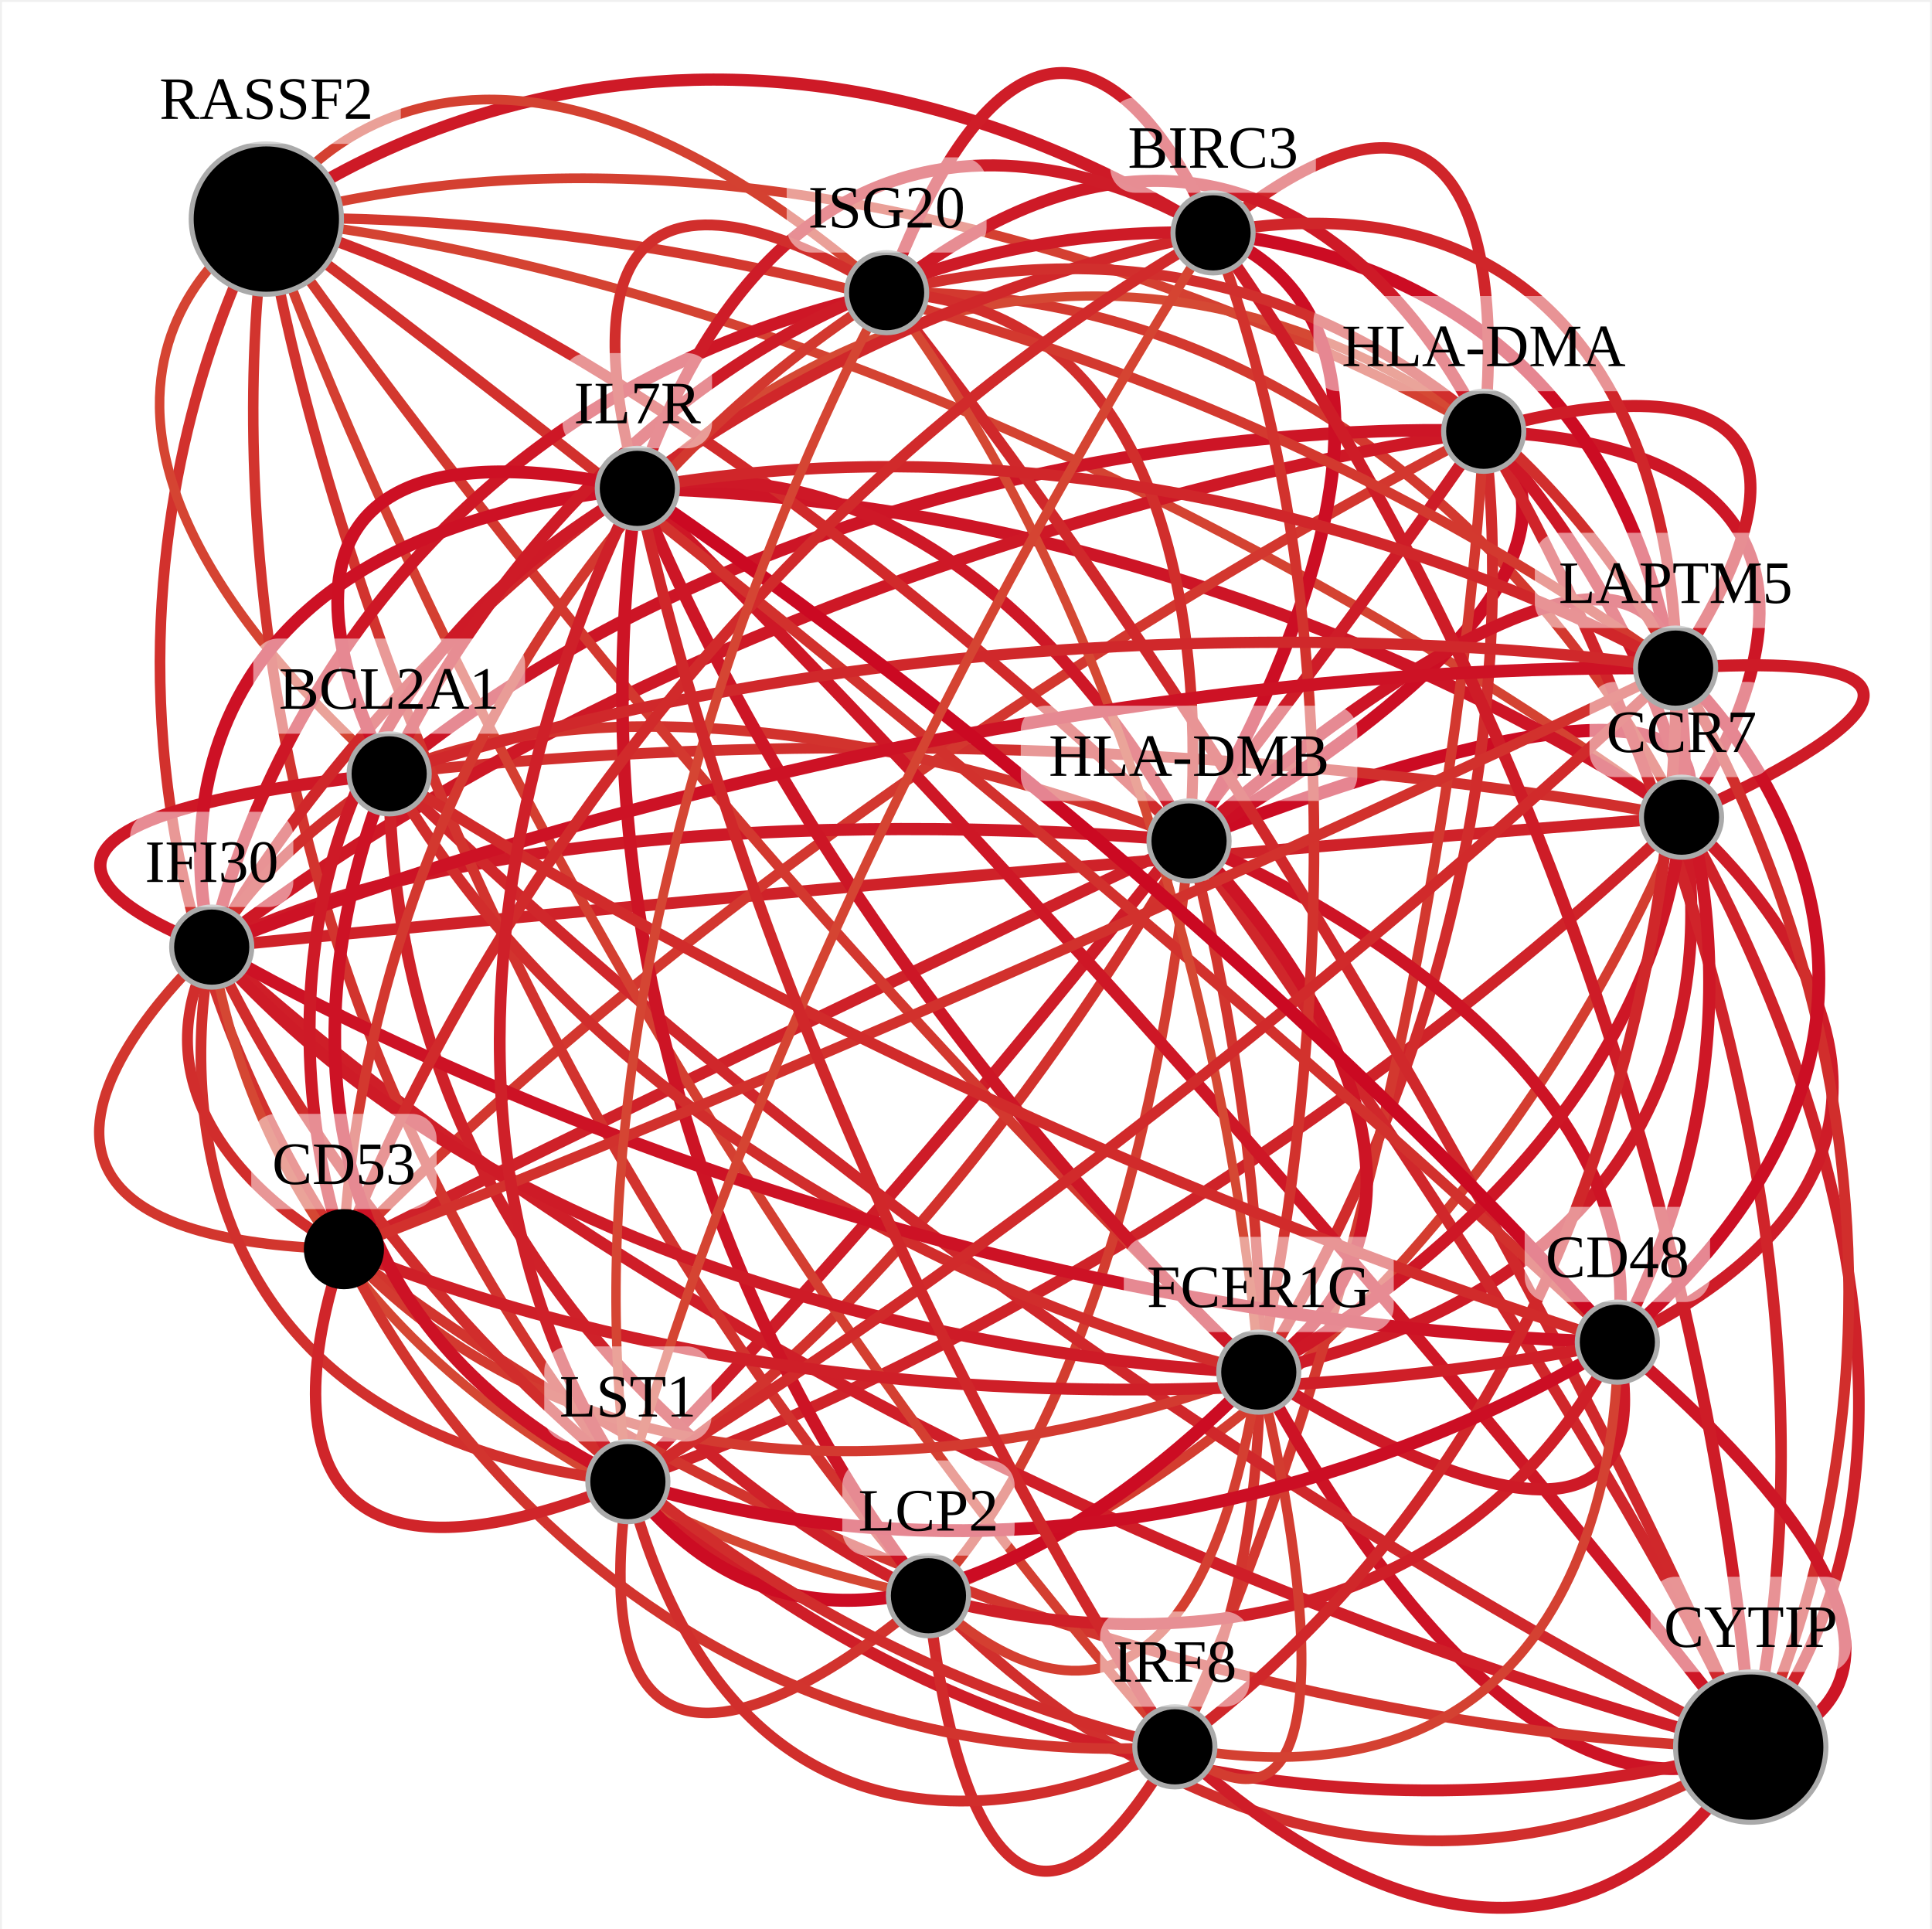
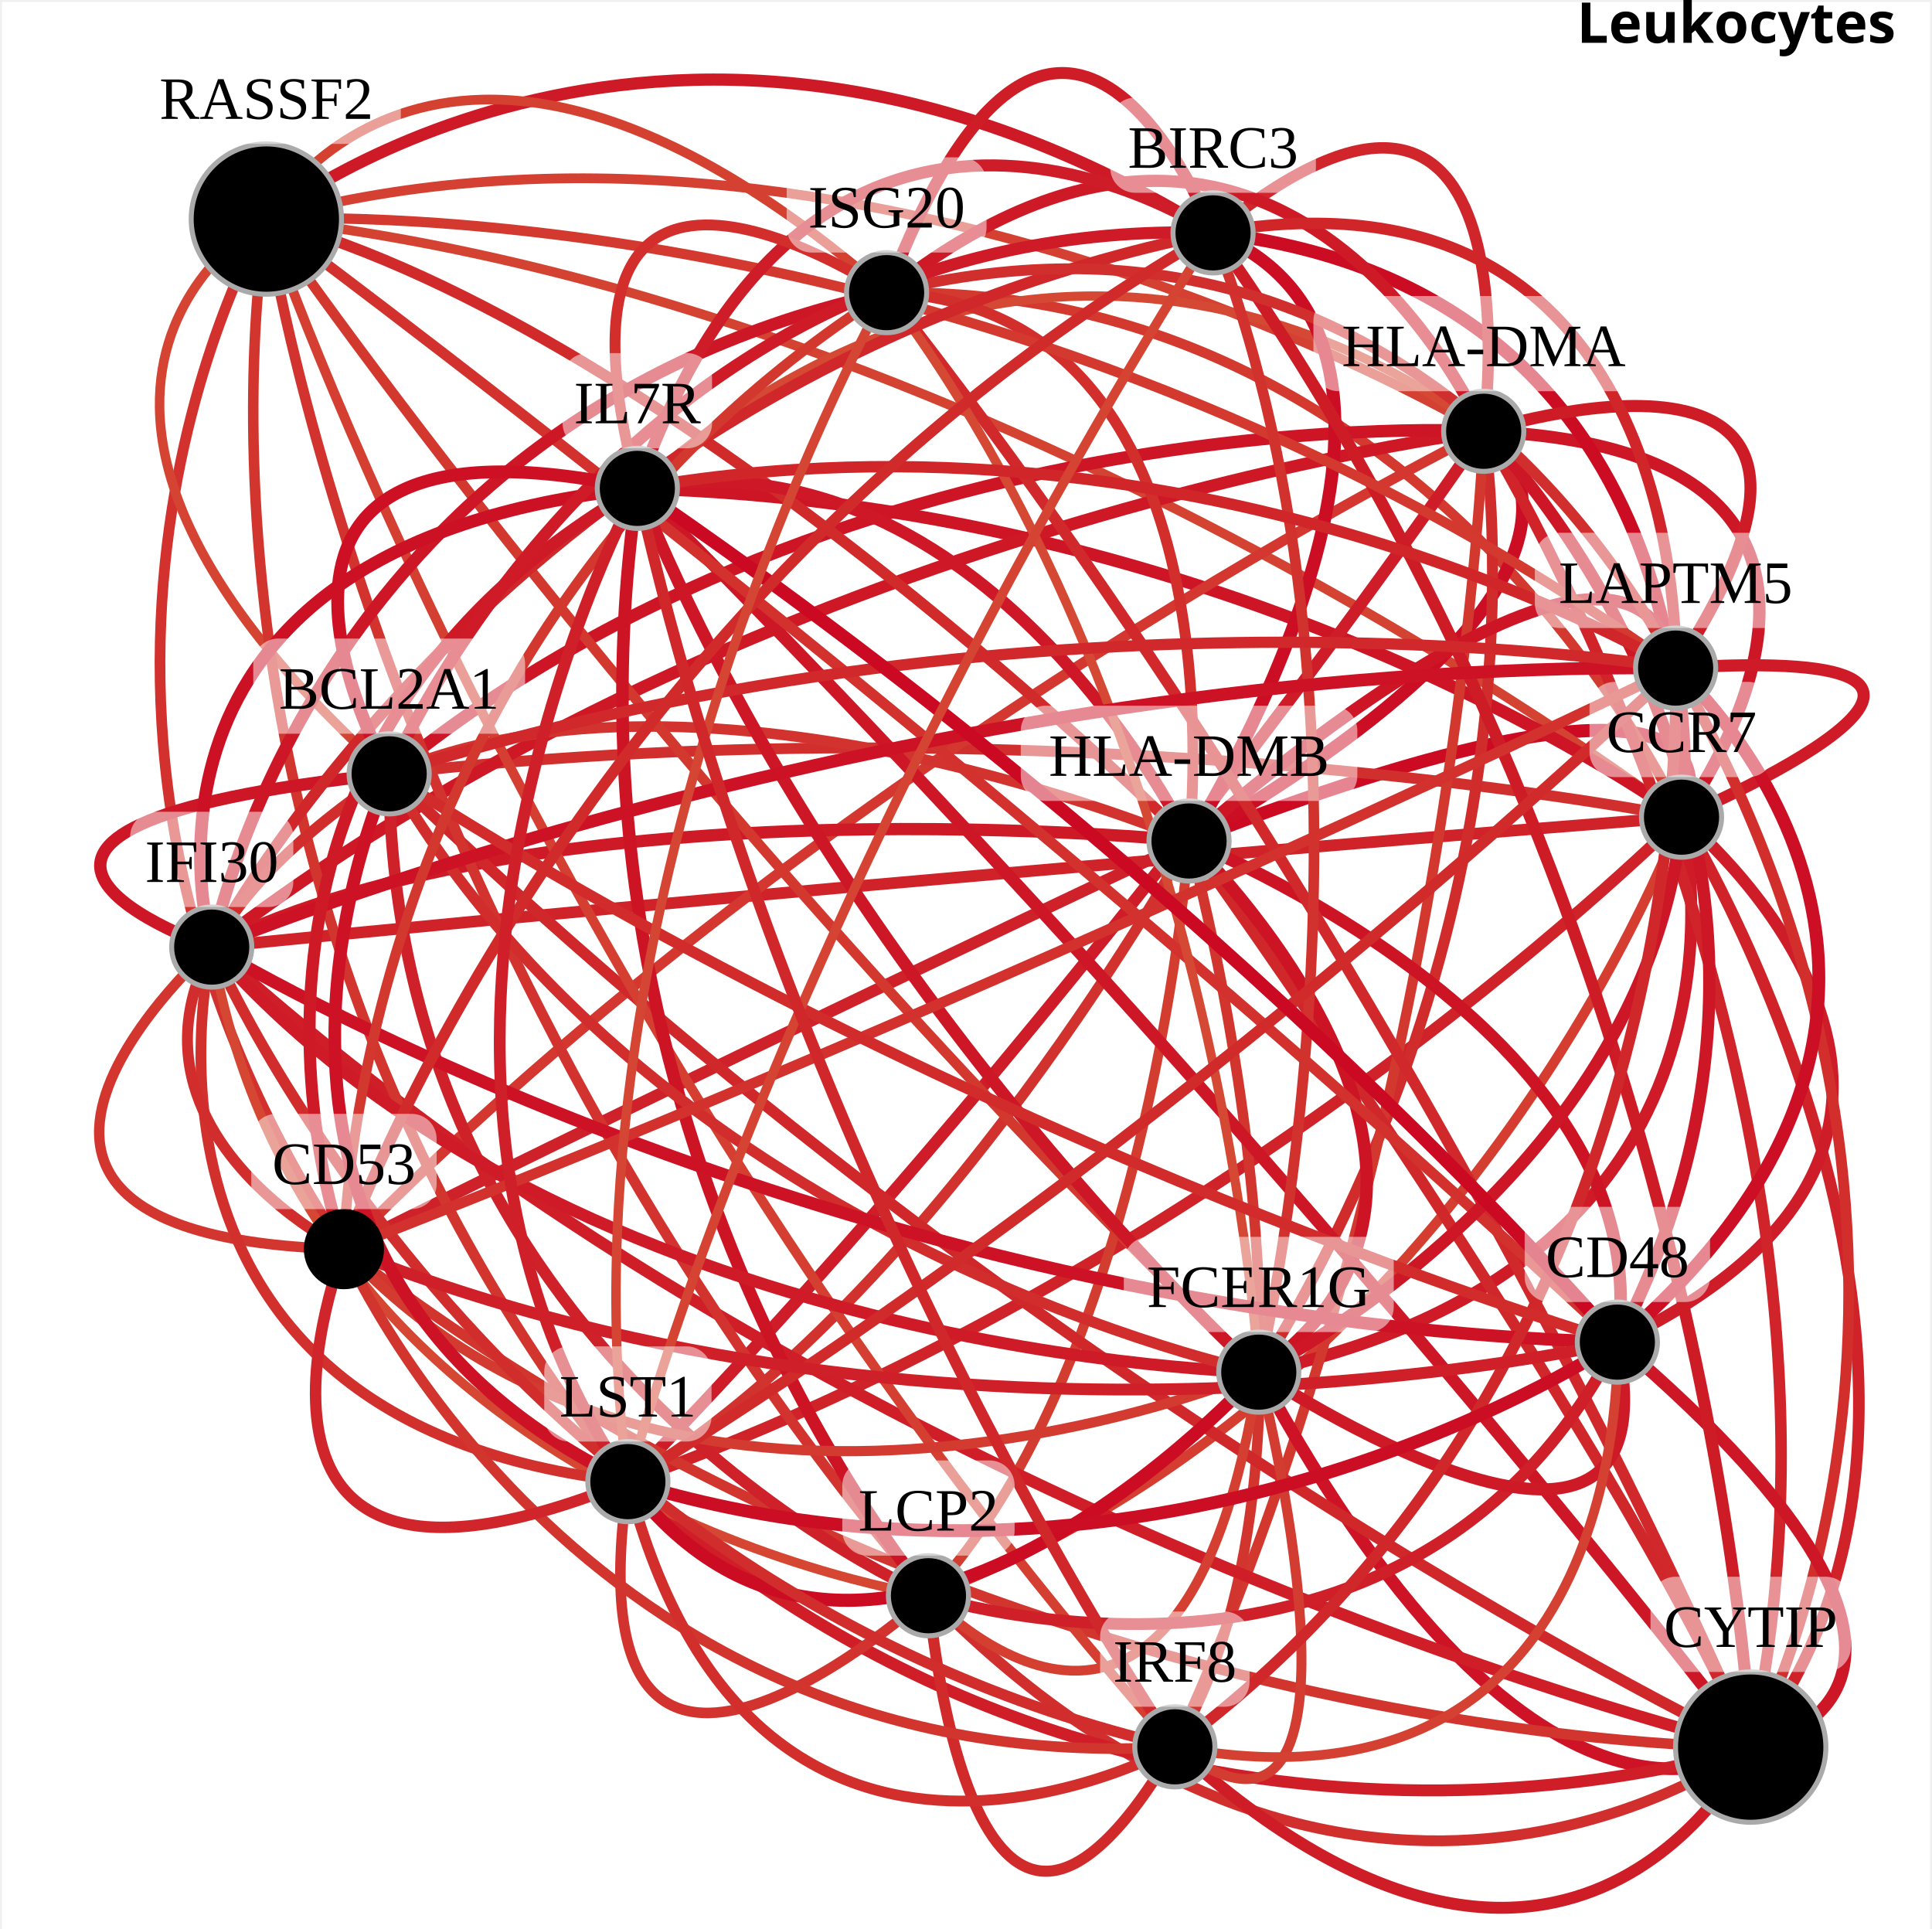
<svg xmlns="http://www.w3.org/2000/svg" height="410.492" width="411.286" version="1.1" id="svg252">
  <defs id="defs256">
    <linearGradient id="legend2" x1="3.553" y1="0" x2="73.91" y2="0" spreadMethod="pad" gradientTransform="matrix(4.999002,0,0,0.1009899,22.32104,410.7856)" gradientUnits="userSpaceOnUse">
      <stop offset="0%" style="stop-color: rgb(44, 160, 44);" id="stop2" />
      <stop offset="25%" style="stop-color: rgb(228, 164, 76);" id="stop4" />
      <stop offset="50%" style="stop-color: rgb(219, 109, 61);" id="stop6" />
      <stop offset="75%" style="stop-color: rgb(211, 55, 47);" id="stop8" />
      <stop offset="100%" style="stop-color: rgb(202, 0, 32);" id="stop10" />
    </linearGradient>
    <clipPath clipPathUnits="userSpaceOnUse" id="clipPath1221">
      <rect style="fill:none;stroke:#000000;stroke-width:1.355;stroke-linecap:round;stroke-linejoin:round;stroke-miterlimit:4;stroke-dasharray:1.355, 16.261;stroke-dashoffset:0" id="rect1223" width="403.202" height="396.513" x="74.897" y="130.292" />
    </clipPath>
    <linearGradient id="legend2-1" x1="3.553" y1="0" x2="73.91" y2="0" spreadMethod="pad" gradientTransform="matrix(7.035624,0,0,0.1421338,-25,15.27081)" gradientUnits="userSpaceOnUse">
      <stop offset="0%" style="stop-color: rgb(44, 160, 44);" id="stop2-9" />
      <stop offset="25%" style="stop-color: rgb(228, 164, 76);" id="stop4-6" />
      <stop offset="50%" style="stop-color: rgb(219, 109, 61);" id="stop6-9" />
      <stop offset="75%" style="stop-color: rgb(211, 55, 47);" id="stop8-3" />
      <stop offset="100%" style="stop-color: rgb(202, 0, 32);" id="stop10-3" />
    </linearGradient>
    <clipPath clipPathUnits="userSpaceOnUse" id="clipPath1194">
      <rect style="fill:none;stroke:#000000;stroke-width:1.333;stroke-linecap:round;stroke-linejoin:round;stroke-dasharray:1.333, 16" id="rect1196" width="438.472" height="458.769" x="48.98" y="70.274" />
    </clipPath>
  </defs>
  <rect style="fill:#ffffff;fill-opacity:1;stroke:none;stroke-width:0.865;stroke-linecap:round;stroke-linejoin:round;stroke-miterlimit:4;stroke-dasharray:0.865, 10.377;stroke-dashoffset:0" id="rect1456" width="410.422" height="429.628" x="0.432" y="0.432" />
  <g id="g245" clip-path="url(#clipPath1194)" transform="matrix(0.8888485,0,0,0.8888485,-31.10688,-57.38268)">
    <rect class="canvas" width="540" height="600" style="fill:none" id="rect2" x="0" y="0" />
    <g transform="matrix(1.2,0,0,1.2,-53.57383,-57.69015)" id="g243">
      <path class="edge" id="54" style="fill:none;stroke:#cd1626;stroke-width:2.468" d="m 409.416,264.962 c 0,0 54.082,-73.201 -39.483,-77.018" />
      <path class="edge" id="55" style="fill:none;stroke:#cc0b23;stroke-width:2.607" d="m 409.416,264.962 c 0,0 22.335,-41.984 -98.29,4.75" />
      <path class="edge" id="56" style="fill:none;stroke:#cf2229;stroke-width:2.319" d="m 409.416,264.962 c 0,0 69.435,113.17 13.809,185.592" />
      <path class="edge" id="57" style="fill:none;stroke:#d44332;stroke-width:1.904" d="m 409.416,264.962 c 0,0 -133.201,-102.497 -282.45,-119.366" />
      <path class="edge" id="60" style="fill:none;stroke:#d43d30;stroke-width:1.981" d="m 409.416,264.962 c 0,0 -41.203,113.314 -150.301,155.38" />
      <path class="edge" id="69" style="fill:none;stroke:#ce1b27;stroke-width:2.41" d="m 409.416,264.962 c 0,0 22.345,88.442 -84.371,110.759" />
      <path class="edge" id="71" style="fill:none;stroke:#cf2229;stroke-width:2.326" d="m 409.416,264.962 c 0,0 -149.435,11.515 -293.351,25.927" />
      <path class="edge" id="74" style="fill:none;stroke:#ce1b27;stroke-width:2.412" d="m 409.416,264.962 c 0,0 82.574,-35.144 -1.174,-29.755" />
      <path class="edge" id="75" style="fill:none;stroke:#ce1c28;stroke-width:2.394" d="m 409.416,264.962 c 0,0 75.758,62.138 -12.807,104.767" />
      <path class="edge" id="77" style="fill:none;stroke:#d12f2d;stroke-width:2.158" d="m 409.416,264.962 c 0,0 -120.637,-24.128 -257.935,-8.651" />
      <path class="edge" id="85" style="fill:none;stroke:#cc0c23;stroke-width:2.595" d="m 409.416,264.962 c 0,0 8.78,-105.056 -93.497,-116.613" />
      <path class="edge" id="86" style="fill:none;stroke:#d3392f;stroke-width:2.031" d="m 409.416,264.962 c 0,0 -48.559,-106.644 -158.651,-104.683" />
      <path class="edge" id="92" style="fill:none;stroke:#cd1526;stroke-width:2.487" d="m 409.416,264.962 c 0,0 -84.751,-62.366 -208.404,-65.621" />
      <path class="edge" id="94" style="fill:none;stroke:#cf2329;stroke-width:2.307" d="m 409.416,264.962 c 0,0 -89.238,89.603 -210.29,132.612" />
      <path class="edge" id="245-3" style="fill:none;stroke:#cc0e24;stroke-width:2.579" d="m 369.933,187.945 c 0,0 39.265,24.803 -58.807,81.767" />
      <path class="edge" id="246-9" style="fill:none;stroke:#d0242a;stroke-width:2.293" d="m 369.933,187.945 c 0,0 81.915,131.215 53.292,262.609" />
      <path class="edge" id="247" style="fill:none;stroke:#d44031;stroke-width:1.948" d="m 369.933,187.945 c 0,0 -125.233,-74.747 -242.967,-42.349" />
      <path class="edge" id="259" style="fill:none;stroke:#d12c2c;stroke-width:2.201" d="m 369.933,187.945 c 0,0 15.436,91.04 -44.888,187.777" />
      <path class="edge" id="261" style="fill:none;stroke:#ce1826;stroke-width:2.448" d="m 369.933,187.945 c 0,0 -143.127,17.726 -253.868,102.945" />
      <path class="edge" id="264" style="fill:none;stroke:#ce1c27;stroke-width:2.4" d="m 369.933,187.945 c 0,0 87.333,-27.845 38.309,47.263" />
      <path class="edge" id="265-1" style="fill:none;stroke:#ce1726;stroke-width:2.46" d="m 369.933,187.945 c 0,0 80.075,78.805 26.676,181.785" />
      <path class="edge" id="266" style="fill:none;stroke:#d3372f;stroke-width:2.06" d="m 369.933,187.945 c 0,0 -130.772,64.54 -227.48,163.228" />
      <path class="edge" id="267" style="fill:none;stroke:#cd1526;stroke-width:2.482" d="m 369.933,187.945 c 0,0 -125.422,-7.58 -218.452,68.367" />
      <path class="edge" id="275" style="fill:none;stroke:#d0252a;stroke-width:2.28" d="m 369.933,187.945 c 0,0 12.442,-94.047 -54.014,-39.595" />
      <path class="edge" id="276-9" style="fill:none;stroke:#ce1a27;stroke-width:2.426" d="m 369.933,187.945 c 0,0 -39.559,-90.766 -119.168,-27.666" />
      <path class="edge" id="278" style="fill:none;stroke:#d3382f;stroke-width:2.043" d="m 369.933,187.945 c 0,0 -5.264,139.435 -61.642,262.552" />
      <path class="edge" id="282" style="fill:none;stroke:#d54934;stroke-width:1.83" d="m 369.933,187.945 c 0,0 -79.705,-67.747 -168.921,11.396" />
      <path class="edge" id="284" style="fill:none;stroke:#ce1c28;stroke-width:2.394" d="m 369.933,187.945 c 0,0 -75.598,111.612 -170.807,209.629" />
      <path class="edge" id="291-6" style="fill:none;stroke:#d0272b;stroke-width:2.259" d="m 311.126,269.712 c 0,0 84.155,117.223 112.099,180.842" />
      <path class="edge" id="292" style="fill:none;stroke:#d12a2b;stroke-width:2.222" d="m 311.126,269.712 c 0,0 -102.101,-102.186 -184.16,-124.116" />
      <path class="edge" id="295" style="fill:none;stroke:#d33d30;stroke-width:1.989" d="m 311.126,269.712 c 0,0 -7.516,103.209 -52.011,150.63" />
      <path class="edge" id="304" style="fill:none;stroke:#cd1425;stroke-width:2.503" d="m 311.126,269.712 c 0,0 69.496,66.985 13.918,106.009" />
      <path class="edge" id="306" style="fill:none;stroke:#ce1927;stroke-width:2.442" d="m 311.126,269.712 c 0,0 -127.818,-12.852 -195.061,21.178" />
      <path class="edge" id="309" style="fill:none;stroke:#cd1526;stroke-width:2.481" d="m 311.126,269.712 c 0,0 87.693,-79.36 97.116,-34.504" />
      <path class="edge" id="310-9" style="fill:none;stroke:#cd1425;stroke-width:2.503" d="m 311.126,269.712 c 0,0 94.827,37.858 85.483,100.018" />
      <path class="edge" id="311" style="fill:none;stroke:#cf2129;stroke-width:2.336" d="m 311.126,269.712 c 0,0 -101.189,47.594 -168.673,81.461" />
      <path class="edge" id="312" style="fill:none;stroke:#d2332e;stroke-width:2.104" d="m 311.126,269.712 c 0,0 -96.154,-40.761 -159.645,-13.4" />
      <path class="edge" id="320" style="fill:none;stroke:#cc0e24;stroke-width:2.579" d="m 311.126,269.712 c 0,0 62.196,-98.34 4.793,-121.362" />
      <path class="edge" id="321-3" style="fill:none;stroke:#d12e2c;stroke-width:2.172" d="m 311.126,269.712 c 0,0 12.215,-106.693 -60.362,-109.433" />
      <path class="edge" id="323" style="fill:none;stroke:#d2352e;stroke-width:2.089" d="m 311.126,269.712 c 0,0 33.787,120.177 -2.836,180.785" />
      <path class="edge" id="327" style="fill:none;stroke:#ce1827;stroke-width:2.446" d="m 311.126,269.712 c 0,0 -40.354,-83.217 -110.114,-70.371" />
      <path class="edge" id="329" style="fill:none;stroke:#d2322d;stroke-width:2.123" d="m 311.126,269.712 c 0,0 -50.207,91.261 -112,127.862" />
      <path class="edge" id="339" style="fill:none;stroke:#d12f2d;stroke-width:2.165" d="m 423.225,450.554 c 0,0 -77.843,57.982 -164.11,-30.212" />
      <path class="edge" id="348" style="fill:none;stroke:#cd1325;stroke-width:2.514" d="m 423.225,450.554 c 0,0 -40.821,31.36 -98.181,-74.833" />
      <path class="edge" id="350" style="fill:none;stroke:#cf1e28;stroke-width:2.379" d="m 423.225,450.554 c 0,0 -177.112,-42.379 -307.16,-159.664" />
      <path class="edge" id="353" style="fill:none;stroke:#d12e2c;stroke-width:2.166" d="m 423.225,450.554 c 0,0 52.764,-96.824 -14.983,-215.346" />
      <path class="edge" id="354-3" style="fill:none;stroke:#cd1626;stroke-width:2.475" d="m 423.225,450.554 c 0,0 56.778,-9.655 -26.616,-80.824" />
      <path class="edge" id="355" style="fill:none;stroke:#d2352e;stroke-width:2.088" d="m 423.225,450.554 c 0,0 -150.554,1.045 -280.772,-99.381" />
      <path class="edge" id="356" style="fill:none;stroke:#d0272b;stroke-width:2.259" d="m 423.225,450.554 c 0,0 -139.163,-66.054 -271.744,-194.242" />
      <path class="edge" id="364" style="fill:none;stroke:#ce1c27;stroke-width:2.402" d="m 423.225,450.554 c 0,0 -6.037,-159.605 -107.306,-302.204" />
      <path class="edge" id="365-8" style="fill:none;stroke:#d0282b;stroke-width:2.249" d="m 423.225,450.554 c 0,0 -62.106,-149.436 -172.461,-290.275" />
      <path class="edge" id="367" style="fill:none;stroke:#cf1d28;stroke-width:2.382" d="m 423.225,450.554 c 0,0 -35.507,72.201 -114.934,-0.057" />
      <path class="edge" id="371" style="fill:none;stroke:#ce1726;stroke-width:2.461" d="m 423.225,450.554 c 0,0 -92.851,-121.869 -222.213,-251.213" />
      <path class="edge" id="373" style="fill:none;stroke:#cf1e28;stroke-width:2.375" d="m 423.225,450.554 c 0,0 -119.965,40.258 -224.099,-52.98" />
      <path class="edge" id="382" style="fill:none;stroke:#d2332e;stroke-width:2.103" d="m 126.966,145.596 c 0,0 20.458,142.881 132.149,274.746" />
      <path class="edge" id="391" style="fill:none;stroke:#d3382f;stroke-width:2.042" d="m 126.966,145.596 c 0,0 77.717,114.014 198.078,230.125" />
      <path class="edge" id="396" style="fill:none;stroke:#d3392f;stroke-width:2.038" d="m 126.966,145.596 c 0,0 144.337,-8.364 281.276,89.611" />
      <path class="edge" id="397" style="fill:none;stroke:#d2312d;stroke-width:2.135" d="m 126.966,145.596 c 0,0 138.922,102.285 269.643,224.133" />
      <path class="edge" id="398" style="fill:none;stroke:#d2312d;stroke-width:2.138" d="m 126.966,145.596 c 0,0 -56.83,96.009 15.487,205.577" />
      <path class="edge" id="399" style="fill:none;stroke:#d54432;stroke-width:1.898" d="m 126.966,145.596 c 0,0 -61.523,33.574 24.515,110.715" />
      <path class="edge" id="407" style="fill:none;stroke:#ce1a27;stroke-width:2.426" d="m 126.966,145.596 c 0,0 80.562,-64.439 188.953,2.753" />
      <path class="edge" id="408" style="fill:none;stroke:#d44131;stroke-width:1.938" d="m 126.966,145.596 c 0,0 35.047,-62.43 123.798,14.683" />
      <path class="edge" id="410" style="fill:none;stroke:#d43f31;stroke-width:1.954" d="m 126.966,145.596 c 0,0 55.338,162.762 181.324,304.901" />
      <path class="edge" id="416" style="fill:none;stroke:#d2342e;stroke-width:2.1" d="m 126.966,145.596 c 0,0 -23.799,132.177 72.16,251.978" />
      <path class="edge" id="514" style="fill:none;stroke:#d43f31;stroke-width:1.952" d="m 259.115,420.342 c 0,0 50.577,54.552 65.929,-44.621" />
      <path class="edge" id="516" style="fill:none;stroke:#d54733;stroke-width:1.862" d="m 259.115,420.342 c 0,0 -124.175,-18.119 -143.05,-129.452" />
      <path class="edge" id="520" style="fill:none;stroke:#cf1f28;stroke-width:2.359" d="m 259.115,420.342 c 0,0 95.673,30.63 137.494,-50.612" />
      <path class="edge" id="522" style="fill:none;stroke:#cf2129;stroke-width:2.336" d="m 259.115,420.342 c 0,0 -107.03,-45.278 -107.634,-164.03" />
      <path class="edge" id="533" style="fill:none;stroke:#d12a2b;stroke-width:2.216" d="m 259.115,420.342 c 0,0 8.043,100.124 49.175,30.155" />
      <path class="edge" id="537" style="fill:none;stroke:#cd1425;stroke-width:2.501" d="m 259.115,420.342 c 0,0 -76.974,-90.658 -58.103,-221.001" />
      <path class="edge" id="539" style="fill:none;stroke:#d2332e;stroke-width:2.105" d="m 259.115,420.342 c 0,0 -72.704,65.536 -59.989,-22.768" />
      <path class="edge" id="831" style="fill:none;stroke:#ce1b27;stroke-width:2.406" d="m 325.044,375.721 c 0,0 -137.099,-2.411 -208.979,-84.832" />
      <path class="edge" id="834" style="fill:none;stroke:#ce1726;stroke-width:2.461" d="m 325.044,375.721 c 0,0 99.34,-50.05 83.197,-140.514" />
      <path class="edge" id="835" style="fill:none;stroke:#ce1a27;stroke-width:2.418" d="m 325.044,375.721 c 0,0 84.496,56.438 71.565,-5.992" />
      <path class="edge" id="836" style="fill:none;stroke:#d33a30;stroke-width:2.022" d="m 325.044,375.721 c 0,0 -115.008,48.491 -182.591,-24.548" />
      <path class="edge" id="837" style="fill:none;stroke:#d12d2c;stroke-width:2.181" d="m 325.044,375.721 c 0,0 -118.68,-24.626 -173.563,-119.41" />
      <path class="edge" id="845" style="fill:none;stroke:#d2322d;stroke-width:2.12" d="m 325.044,375.721 c 0,0 30.075,-125.832 -9.125,-227.372" />
      <path class="edge" id="846" style="fill:none;stroke:#d54833;stroke-width:1.839" d="m 325.044,375.721 c 0,0 -7.297,-126.404 -74.28,-215.442" />
      <path class="edge" id="848" style="fill:none;stroke:#d33c30;stroke-width:1.993" d="m 325.044,375.721 c 0,0 27.687,108.294 -16.754,74.776" />
      <path class="edge" id="852" style="fill:none;stroke:#cd1626;stroke-width:2.473" d="m 325.044,375.721 c 0,0 -82.638,-74.686 -124.032,-176.38" />
      <path class="edge" id="854" style="fill:none;stroke:#cc0c23;stroke-width:2.605" d="m 325.044,375.721 c 0,0 -77.405,85.798 -125.918,21.853" />
      <path class="edge" id="893" style="fill:none;stroke:#cd1225;stroke-width:2.53" d="m 116.065,290.89 c 0,0 138.002,-57.307 292.177,-55.682" />
      <path class="edge" id="894" style="fill:none;stroke:#cd1225;stroke-width:2.518" d="m 116.065,290.89 c 0,0 122.479,74.356 280.544,78.84" />
      <path class="edge" id="895" style="fill:none;stroke:#d2362e;stroke-width:2.075" d="m 116.065,290.89 c 0,0 -65.109,57.895 26.388,60.283" />
      <path class="edge" id="896" style="fill:none;stroke:#ce1726;stroke-width:2.465" d="m 116.065,290.89 c 0,0 -68.71,-23.62 35.416,-34.578" />
      <path class="edge" id="904" style="fill:none;stroke:#d0272a;stroke-width:2.264" d="m 116.065,290.89 c 0,0 59.433,-114.053 199.854,-142.54" />
      <path class="edge" id="905" style="fill:none;stroke:#ce1726;stroke-width:2.461" d="m 116.065,290.89 c 0,0 19.49,-105.527 134.699,-130.611" />
      <path class="edge" id="907" style="fill:none;stroke:#d12d2c;stroke-width:2.186" d="m 116.065,290.89 c 0,0 54.04,127.511 192.225,159.607" />
      <path class="edge" id="911" style="fill:none;stroke:#cd1125;stroke-width:2.533" d="m 116.065,290.89 c 0,0 -24.006,-80.007 84.947,-91.549" />
      <path class="edge" id="913" style="fill:none;stroke:#d1302d;stroke-width:2.146" d="m 116.065,290.89 c 0,0 -23.254,95.191 83.061,106.684" />
      <path class="edge" id="975" style="fill:none;stroke:#cc0f24;stroke-width:2.565" d="m 408.242,235.208 c 0,0 71.475,63.234 -11.633,134.522" />
      <path class="edge" id="976" style="fill:none;stroke:#d2312d;stroke-width:2.13" d="m 408.242,235.208 c 0,0 -134.231,65.072 -265.789,115.965" />
      <path class="edge" id="977" style="fill:none;stroke:#d0282b;stroke-width:2.244" d="m 408.242,235.208 c 0,0 -123.349,-20.79 -256.761,21.104" />
      <path class="edge" id="985" style="fill:none;stroke:#d0262a;stroke-width:2.27" d="m 408.242,235.208 c 0,0 3.641,-103.97 -92.323,-86.858" />
      <path class="edge" id="986" style="fill:none;stroke:#d12f2d;stroke-width:2.156" d="m 408.242,235.208 c 0,0 -47.678,-102.71 -157.477,-74.929" />
      <path class="edge" id="988" style="fill:none;stroke:#d0272a;stroke-width:2.26" d="m 408.242,235.208 c 0,0 6.067,136.644 -99.951,215.289" />
      <path class="edge" id="992" style="fill:none;stroke:#d0262a;stroke-width:2.272" d="m 408.242,235.208 c 0,0 -93.093,-55.896 -207.23,-35.867" />
      <path class="edge" id="994" style="fill:none;stroke:#d12a2b;stroke-width:2.219" d="m 408.242,235.208 c 0,0 -97.123,93.665 -209.115,162.367" />
      <path class="edge" id="1001" style="fill:none;stroke:#cf1f28;stroke-width:2.358" d="m 396.609,369.73 c 0,0 -131.451,30.741 -254.156,-18.557" />
      <path class="edge" id="1002" style="fill:none;stroke:#d12b2b;stroke-width:2.213" d="m 396.609,369.73 c 0,0 -127.987,-38.035 -245.128,-113.418" />
      <path class="edge" id="1013" style="fill:none;stroke:#d44132;stroke-width:1.931" d="m 396.609,369.73 c 0,0 3.952,98.086 -88.318,80.767" />
      <path class="edge" id="1017" style="fill:none;stroke:#cb0922;stroke-width:2.634" d="m 396.609,369.73 c 0,0 -75.992,-88.708 -195.597,-170.389" />
      <path class="edge" id="1019" style="fill:none;stroke:#cc0e24;stroke-width:2.572" d="m 396.609,369.73 c 0,0 -90.249,60.795 -197.483,27.844" />
      <path class="edge" id="1026" style="fill:none;stroke:#d12d2c;stroke-width:2.185" d="m 142.453,351.173 c 0,0 -75.953,-38.056 9.028,-94.861" />
      <path class="edge" id="1034" style="fill:none;stroke:#d12a2b;stroke-width:2.222" d="m 142.453,351.173 c 0,0 45.308,-129.1 173.466,-202.824" />
      <path class="edge" id="1035" style="fill:none;stroke:#d3382f;stroke-width:2.048" d="m 142.453,351.173 c 0,0 0.934,-122.652 108.311,-190.894" />
      <path class="edge" id="1037" style="fill:none;stroke:#d2342e;stroke-width:2.102" d="m 142.453,351.173 c 0,0 46.226,106.619 165.838,99.324" />
      <path class="edge" id="1041" style="fill:none;stroke:#ce1a27;stroke-width:2.421" d="m 142.453,351.173 c 0,0 -36.443,-97.013 58.559,-151.832" />
      <path class="edge" id="1043" style="fill:none;stroke:#d0252a;stroke-width:2.283" d="m 142.453,351.173 c 0,0 -32.129,82.461 56.673,46.401" />
      <path class="edge" id="1057" style="fill:none;stroke:#ce1b27;stroke-width:2.41" d="m 151.481,256.312 c 0,0 46.732,-111.811 164.438,-107.962" />
      <path class="edge" id="1064" style="fill:none;stroke:#cd1024;stroke-width:2.547" d="m 151.481,256.312 c 0,0 -43.824,-76.924 49.531,-56.97" />
      <path class="edge" id="1066" style="fill:none;stroke:#cd1225;stroke-width:2.524" d="m 151.481,256.312 c 0,0 -44.809,96.724 47.645,141.263" />
      <path class="edge" id="1206" style="fill:none;stroke:#cf1d28;stroke-width:2.381" d="m 315.919,148.35 c 0,0 -30.431,-79.182 -65.154,11.93" />
      <path class="edge" id="1212" style="fill:none;stroke:#ce1c28;stroke-width:2.399" d="m 315.919,148.35 c 0,0 -78.286,-52.918 -114.907,50.992" />
      <path class="edge" id="1214" style="fill:none;stroke:#d54432;stroke-width:1.896" d="m 315.919,148.35 c 0,0 -80.927,123.556 -116.793,249.225" />
      <path class="edge" id="1226" style="fill:none;stroke:#d12e2c;stroke-width:2.167" d="m 250.764,160.279 c 0,0 -72.622,-48.81 -49.753,39.062" />
      <path class="edge" id="1228" style="fill:none;stroke:#d54533;stroke-width:1.881" d="m 250.764,160.279 c 0,0 -67.338,118.872 -51.638,237.295" />
      <path class="edge" id="1251" style="fill:none;stroke:#d0272a;stroke-width:2.264" d="m 308.29,450.497 c 0,0 -75.575,-110.328 -107.279,-251.156" />
      <path class="edge" id="1253" style="fill:none;stroke:#d12e2c;stroke-width:2.166" d="m 308.29,450.497 c 0,0 -83.561,46.404 -109.164,-52.923" />
      <path class="edge" id="1291" style="fill:none;stroke:#cf2029;stroke-width:2.352" d="m 201.012,199.341 c 0,0 -60.518,111.993 -1.886,198.233" />
      <g class="gene-group" id="330" cx="315.919" cy="148.35" transform="translate(315.9187,148.3495)">
        <circle class="gene" r="8" style="stroke:#aaaaaa;stroke-width:1" id="circle124" cx="0" cy="0" />
        <rect rx="5" ry="5" x="-20.523" y="-27" width="41.047" height="19" style="opacity:0.5;fill:#ffffff" id="rect126" />
        <text class="gene-name" text-anchor="middle" y="-13" id="text128">BIRC3</text>
      </g>
      <g class="gene-group" id="962" cx="396.609" cy="369.73" transform="translate(396.6087,369.7297)">
        <circle class="gene" r="8" style="stroke:#aaaaaa;stroke-width:1" id="circle131" cx="0" cy="0" />
        <rect rx="5" ry="5" x="-18.5" y="-27" width="37" height="19" style="opacity:0.5;fill:#ffffff" id="rect133" />
        <text class="gene-name" text-anchor="middle" y="-13" id="text135">CD48</text>
      </g>
      <g class="gene-group" id="2207" cx="325.044" cy="375.721" transform="translate(325.0442,375.7213)">
        <circle class="gene" r="8" style="stroke:#aaaaaa;stroke-width:1" id="circle138" cx="0" cy="0" />
        <rect rx="5" ry="5" x="-26.938" y="-27" width="53.875" height="19" style="opacity:0.5;fill:#ffffff" id="rect140" />
        <text class="gene-name" text-anchor="middle" y="-13" id="text142">FCER1G</text>
      </g>
      <g class="gene-group" id="3109" cx="311.126" cy="269.712" transform="translate(311.126,269.7119)">
        <circle class="gene" r="8" style="stroke:#aaaaaa;stroke-width:1" id="circle145" cx="0" cy="0" />
        <rect rx="5" ry="5" x="-33.586" y="-27" width="67.172" height="19" style="opacity:0.5;fill:#ffffff" id="rect147" />
        <text class="gene-name" text-anchor="middle" y="-13" id="text149">HLA-DMB</text>
      </g>
      <g class="gene-group" id="7940" cx="199.126" cy="397.574" transform="translate(199.1261,397.5742)">
        <circle class="gene" r="8" style="stroke:#aaaaaa;stroke-width:1" id="circle152" cx="0" cy="0" />
        <rect rx="5" ry="5" x="-16.695" y="-27" width="33.391" height="19" style="opacity:0.5;fill:#ffffff" id="rect154" />
        <text class="gene-name" text-anchor="middle" y="-13" id="text156">LST1</text>
      </g>
      <g class="gene-group" id="3394" cx="308.29" cy="450.497" transform="translate(308.2903,450.4971)">
        <circle class="gene" r="8" style="stroke:#aaaaaa;stroke-width:1" id="circle159" cx="0" cy="0" />
        <rect rx="5" ry="5" x="-14.914" y="-27" width="29.828" height="19" style="opacity:0.5;fill:#ffffff" id="rect161" />
        <text class="gene-name" text-anchor="middle" y="-13" id="text163">IRF8</text>
      </g>
      <g class="gene-group" id="3575" cx="201.012" cy="199.341" transform="translate(201.0117,199.3411)">
        <circle class="gene" r="8" style="stroke:#aaaaaa;stroke-width:1" id="circle166" cx="0" cy="0" />
        <rect rx="5" ry="5" x="-14.914" y="-27" width="29.828" height="19" style="opacity:0.5;fill:#ffffff" id="rect168" />
        <text class="gene-name" text-anchor="middle" y="-13" id="text170">IL7R</text>
      </g>
      <g class="gene-group" id="3937" cx="259.115" cy="420.342" transform="translate(259.115,420.342)">
        <circle class="gene" r="8" style="stroke:#aaaaaa;stroke-width:1" id="circle173" cx="0" cy="0" />
        <rect rx="5" ry="5" x="-17.195" y="-27" width="34.391" height="19" style="opacity:0.5;fill:#ffffff" id="rect175" />
        <text class="gene-name" text-anchor="middle" y="-13" id="text177">LCP2</text>
      </g>
      <g class="gene-group" id="3108" cx="369.933" cy="187.945" transform="translate(369.9326,187.9447)">
        <circle class="gene" r="8" style="stroke:#aaaaaa;stroke-width:1" id="circle180" cx="0" cy="0" />
        <rect rx="5" ry="5" x="-33.984" y="-27" width="68.54" height="19" style="opacity:0.5;fill:#ffffff" id="rect182" />
        <text class="gene-name" text-anchor="middle" y="-13" id="text184">HLA-DMA</text>
      </g>
      <g class="gene-group" id="963" cx="142.453" cy="351.173" transform="translate(142.4528,351.173)">
        <circle class="gene" r="8" style="stroke-width:1" id="circle187" cx="0" cy="0" />
        <rect rx="5" ry="5" x="-18.5" y="-27" width="37" height="19" style="opacity:0.5;fill:#ffffff" id="rect189" />
        <text class="gene-name" text-anchor="middle" y="-13" id="text191">CD53</text>
      </g>
      <g class="gene-group" id="1236-0" cx="409.416" cy="264.962" transform="translate(409.4156,264.9623)">
        <circle class="gene" r="8" style="stroke:#aaaaaa;stroke-width:1" id="circle194" cx="0" cy="0" />
        <rect rx="5" ry="5" x="-18.367" y="-27" width="36.734" height="19" style="opacity:0.5;fill:#ffffff" id="rect196" />
        <text class="gene-name" text-anchor="middle" y="-13" id="text198">CCR7</text>
      </g>
      <g class="gene-group" id="7805-5" cx="408.242" cy="235.208" transform="translate(408.2416,235.2077)">
        <circle class="gene" r="8" style="stroke:#aaaaaa;stroke-width:1" id="circle201" cx="0" cy="0" />
        <rect rx="5" ry="5" x="-28.102" y="-27" width="56.203" height="19" style="opacity:0.5;fill:#ffffff" id="rect203" />
        <text class="gene-name" text-anchor="middle" y="-13" id="text205">LAPTM5</text>
      </g>
      <g class="gene-group" id="3669" cx="250.764" cy="160.279" transform="translate(250.7643,160.2791)">
        <circle class="gene" r="8" style="stroke:#aaaaaa;stroke-width:1" id="circle208" cx="0" cy="0" />
        <rect rx="5" ry="5" x="-19.945" y="-27" width="39.891" height="19" style="opacity:0.5;fill:#ffffff" id="rect210" />
        <text class="gene-name" text-anchor="middle" y="-13" id="text212">ISG20</text>
      </g>
      <g class="gene-group" id="10437" cx="116.065" cy="290.89" transform="translate(116.0649,290.8897)">
        <circle class="gene" r="8" style="stroke:#aaaaaa;stroke-width:1" id="circle215" cx="0" cy="0" />
        <rect rx="5" ry="5" x="-16.289" y="-27" width="32.578" height="19" style="opacity:0.5;fill:#ffffff" id="rect217" />
        <text class="gene-name" text-anchor="middle" y="-13" id="text219">IFI30</text>
      </g>
      <g class="gene-group" id="597" cx="151.481" cy="256.312" transform="translate(151.481,256.3116)">
        <circle class="gene" r="8" style="stroke:#aaaaaa;stroke-width:1" id="circle222" cx="0" cy="0" />
        <rect rx="5" ry="5" x="-27.125" y="-27" width="54.25" height="19" style="opacity:0.5;fill:#ffffff" id="rect224" />
        <text class="gene-name" text-anchor="middle" y="-13" id="text226">BCL2A1</text>
      </g>
      <g class="gene-group" id="9595" cx="423.225" cy="450.554" transform="translate(423.2248,450.554)">
        <circle class="gene gene-query" r="15" style="stroke:#aaaaaa;stroke-width:1" id="circle229" cx="0" cy="0" />
        <rect rx="5" ry="5" x="-19.992" y="-34" width="39.984" height="19" style="opacity:0.5;fill:#ffffff" id="rect231" />
        <text class="gene-name" text-anchor="middle" y="-20" id="text233">CYTIP</text>
      </g>
      <g class="gene-group" id="9770" cx="126.966" cy="145.596" transform="translate(126.966,145.5962)">
        <circle class="gene gene-query" r="15" style="stroke:#aaaaaa;stroke-width:1" id="circle236" cx="0" cy="0" />
        <rect rx="5" ry="5" x="-26.836" y="-34" width="53.672" height="19" style="opacity:0.5;fill:#ffffff" id="rect238" />
        <text class="gene-name" text-anchor="middle" y="-20" id="text240">RASSF2</text>
      </g>
    </g>
  </g>
+   <text xml:space="preserve" style="font-style:normal;font-variant:normal;font-weight:bold;font-stretch:normal;font-size:12px;line-height:1.25;font-family:sans-serif;-inkscape-font-specification:'sans-serif, Bold';font-variant-ligatures:normal;font-variant-caps:normal;font-variant-numeric:normal;font-variant-east-asian:normal;letter-spacing:0px;word-spacing:0px;fill:#000000;fill-opacity:1;stroke:none" x="335.671" y="9.117" id="text1801">
+     <tspan id="tspan1799" x="335.671" y="9.117">Leukocytes</tspan>
+   </text>
</svg>
